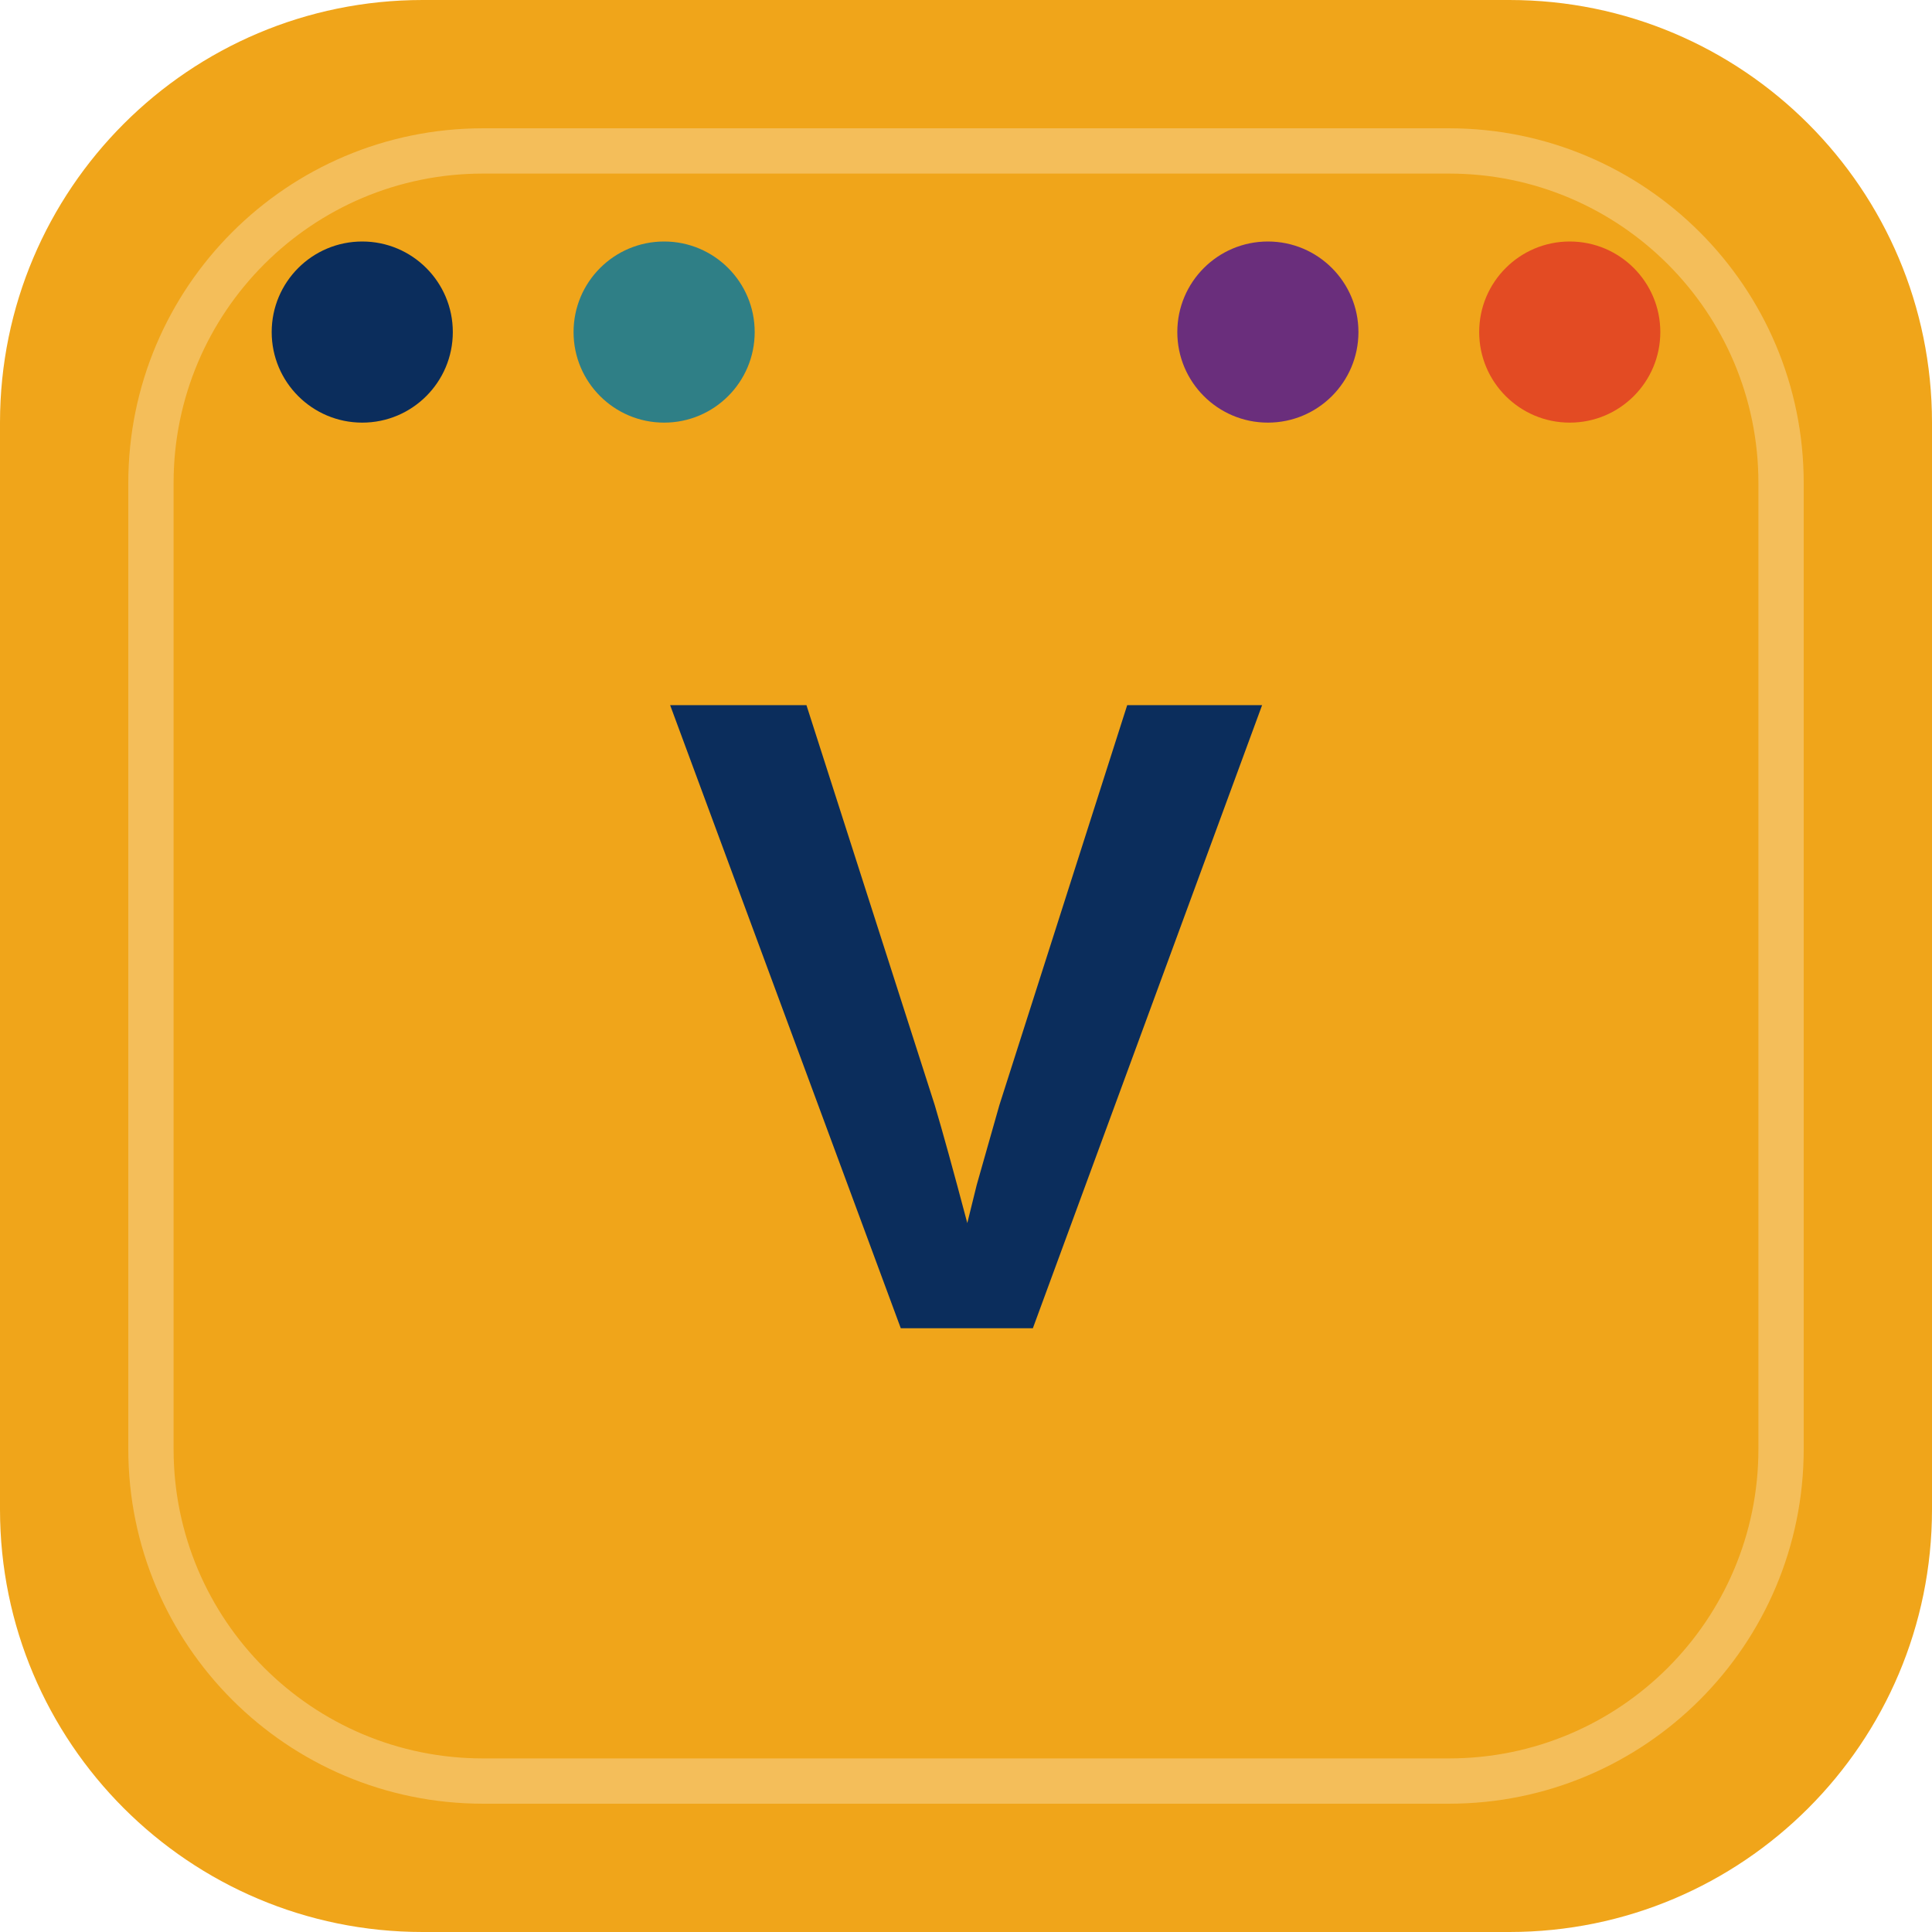
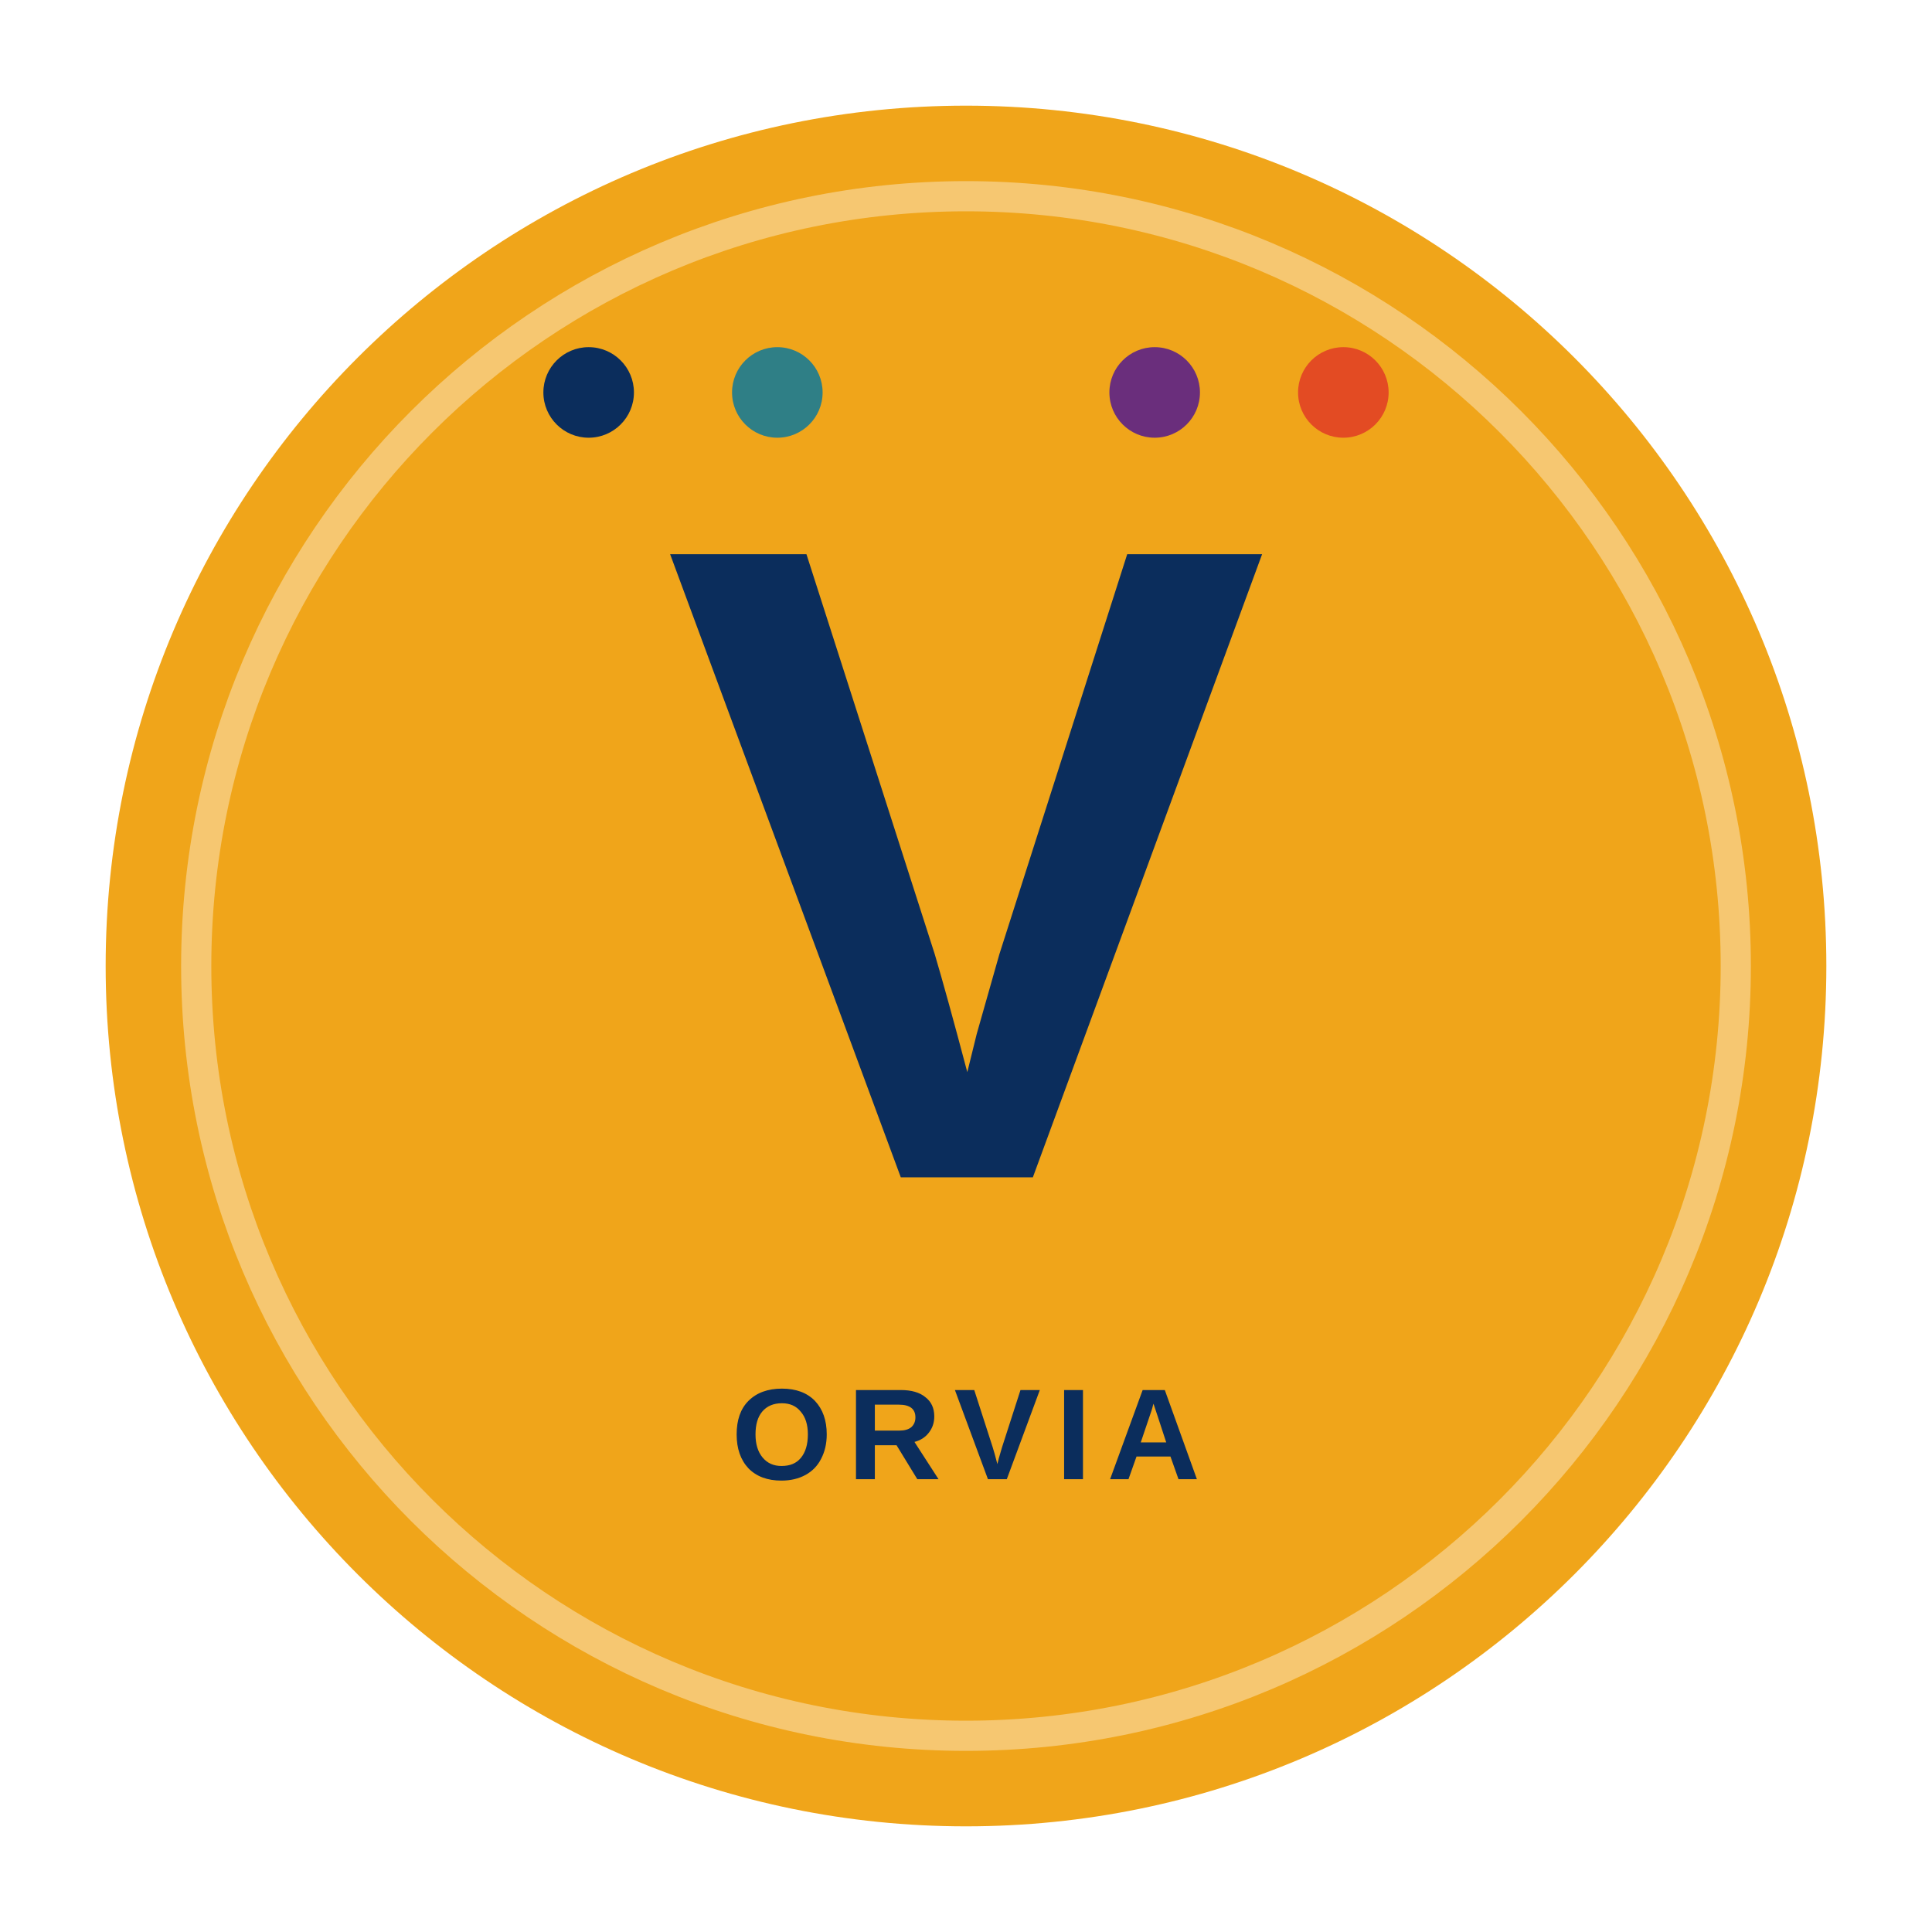
<svg xmlns="http://www.w3.org/2000/svg" viewBox="0 0 64 64" role="img" aria-label="ORVIA V">
-   <rect width="64" height="64" rx="14" fill="#F0A51A" />
-   <rect x="5" y="5" width="54" height="54" rx="11" fill="none" stroke="rgba(255,255,255,.28)" stroke-width="1.5" />
-   <circle cx="12" cy="11" r="3" fill="#0B2D5C" />
-   <circle cx="22" cy="11" r="3" fill="#2F7F86" />
-   <circle cx="32" cy="11" r="3" fill="#F0A51A" />
-   <circle cx="42" cy="11" r="3" fill="#6A2E7C" />
-   <circle cx="52" cy="11" r="3" fill="#E34B23" />
-   <text x="32" y="44" text-anchor="middle" fill="#0B2D5C" font-family="Arial,Helvetica,sans-serif" font-size="30" font-weight="900" letter-spacing="-1">V</text>
+   <circle cx="32" cy="32" r="28.5" fill="#F0A51A" />
+   <circle cx="32" cy="32" r="25.5" fill="none" stroke="rgba(255,255,255,.38)" stroke-width="1" />
+   <circle cx="19.5" cy="13" r="1.5" fill="#0B2D5C" />
+   <circle cx="25.75" cy="13" r="1.5" fill="#2F7F86" />
+   <circle cx="32" cy="13" r="1.5" fill="#F0A51A" />
+   <circle cx="38.25" cy="13" r="1.5" fill="#6A2E7C" />
+   <circle cx="44.5" cy="13" r="1.5" fill="#E34B23" />
+   <text x="32" y="39" text-anchor="middle" fill="#0B2D5C" font-family="Arial,Helvetica,sans-serif" font-size="30" font-weight="900">V</text>
+   <text x="32" y="49" text-anchor="middle" fill="#0B2D5C" font-family="Arial,Helvetica,sans-serif" font-size="4.3" font-weight="700" letter-spacing=".5">ORVIA</text>
</svg>
